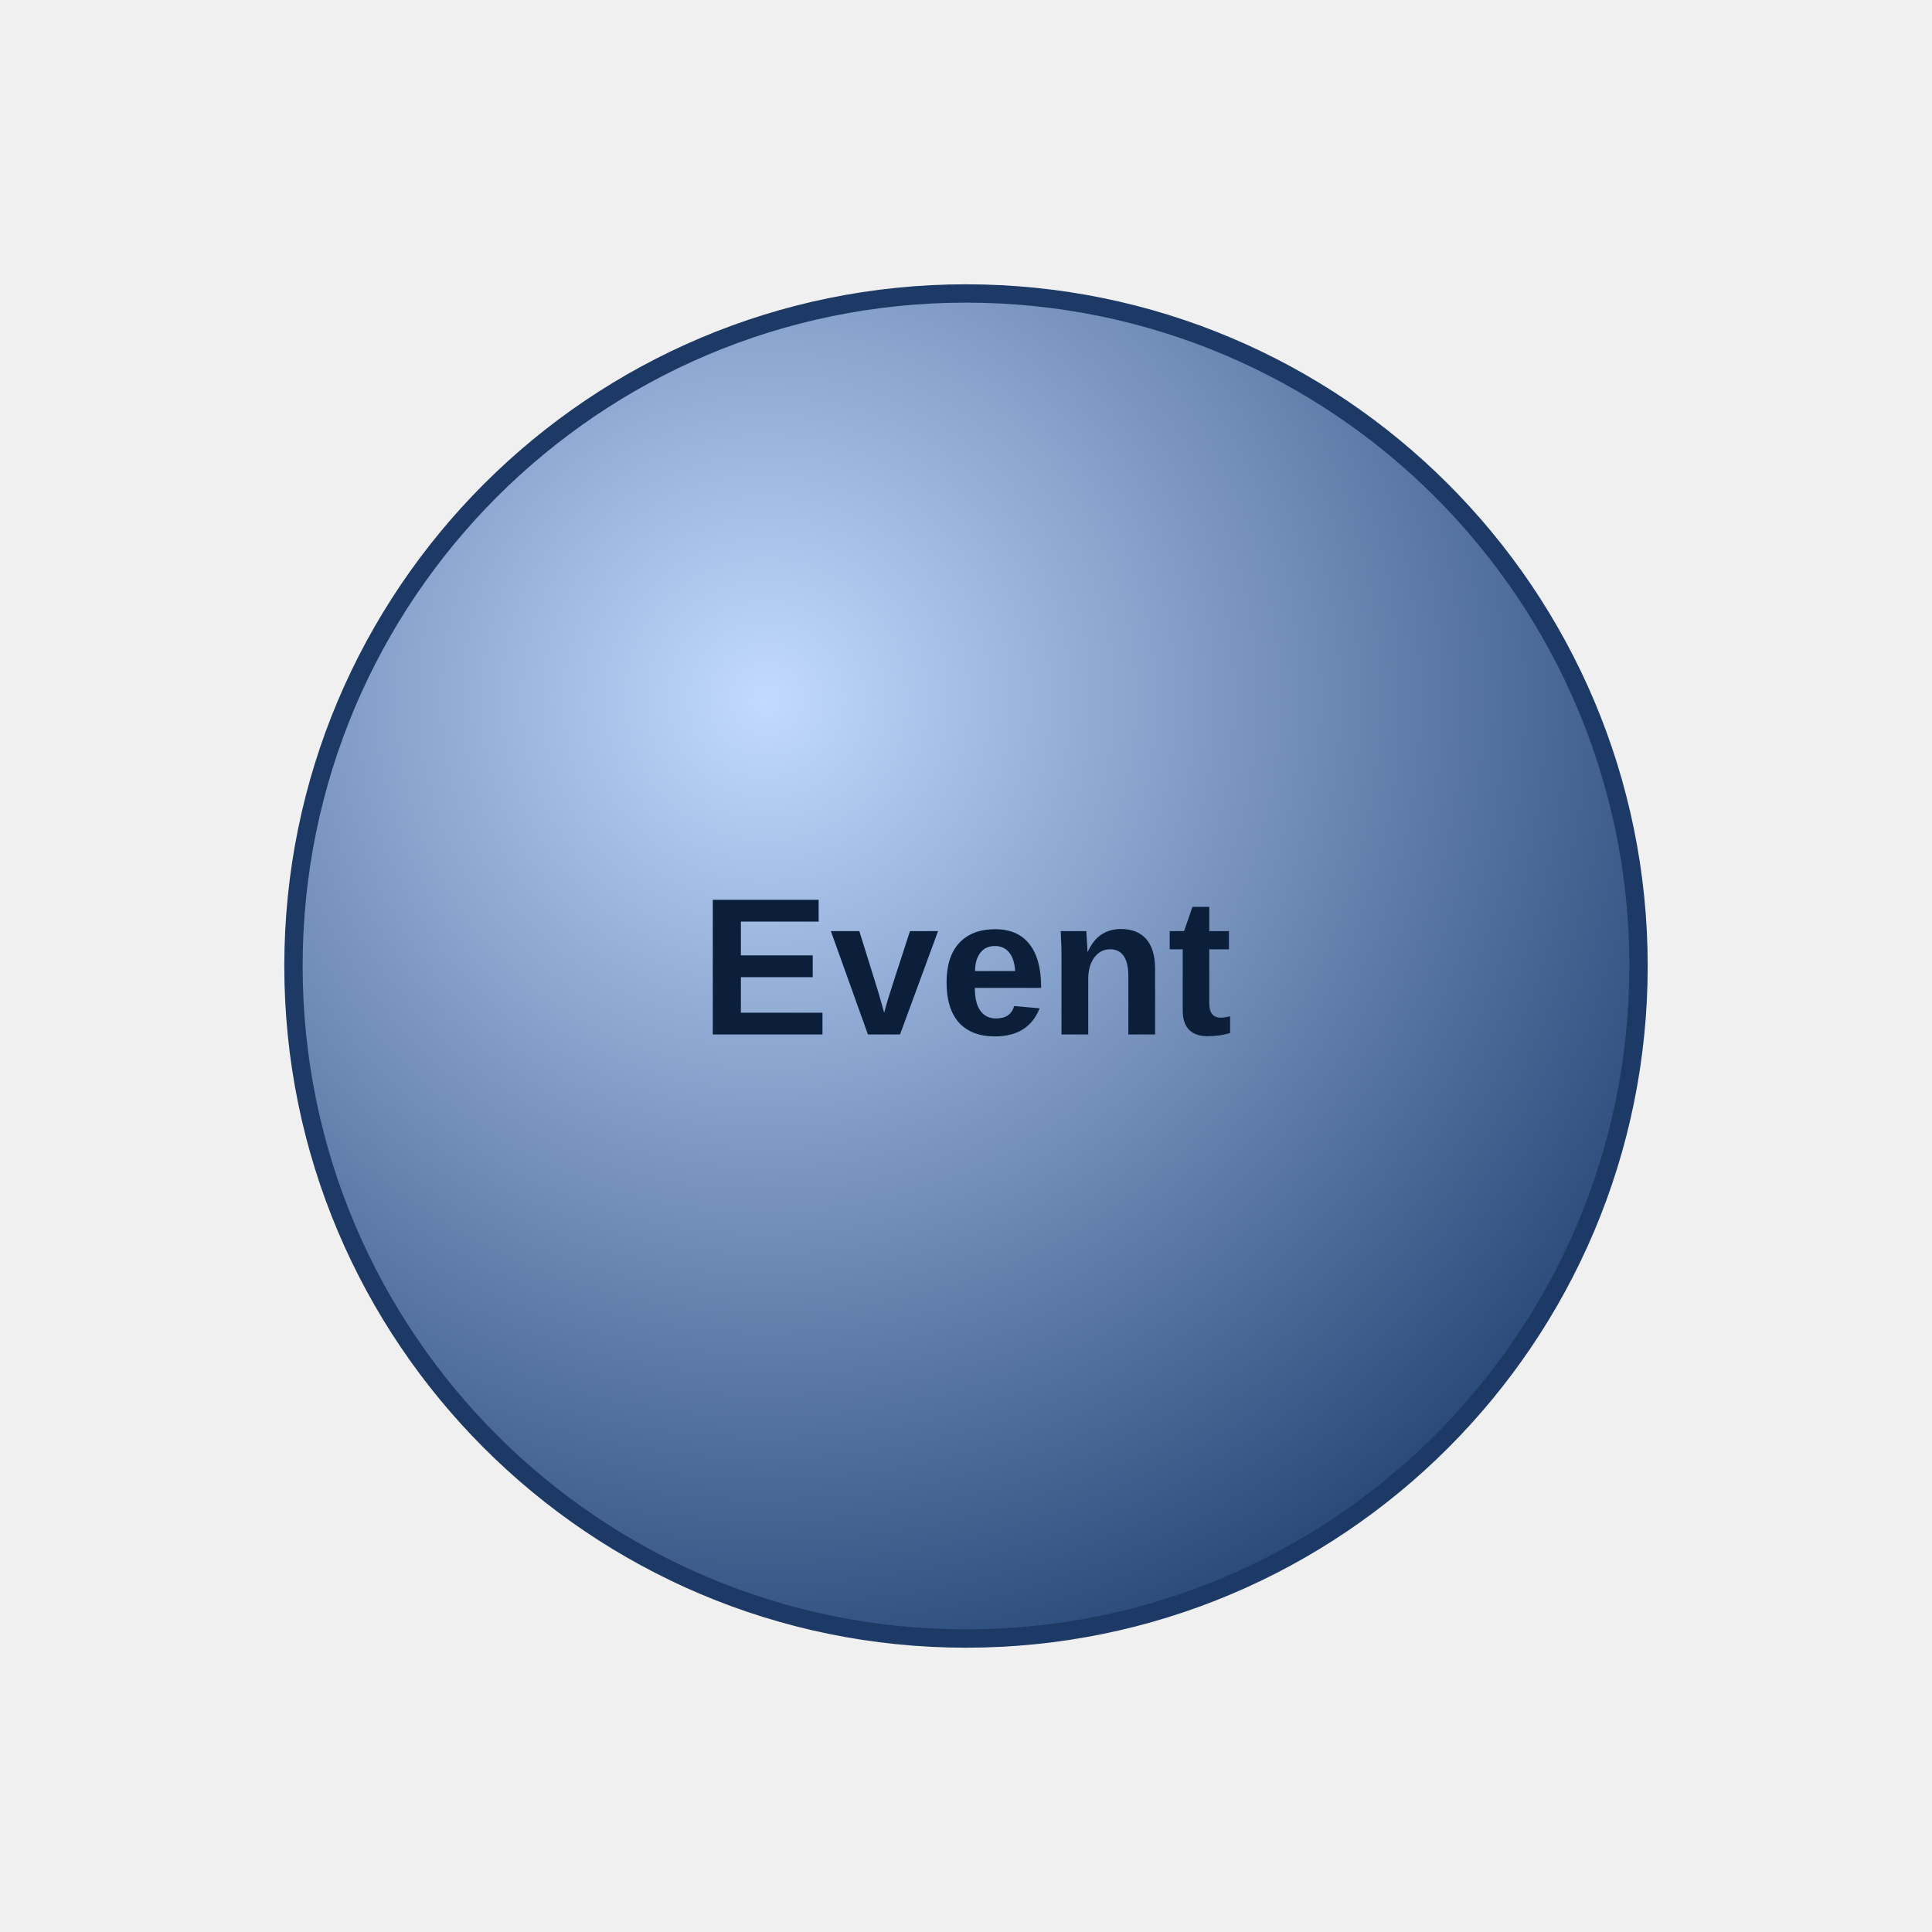
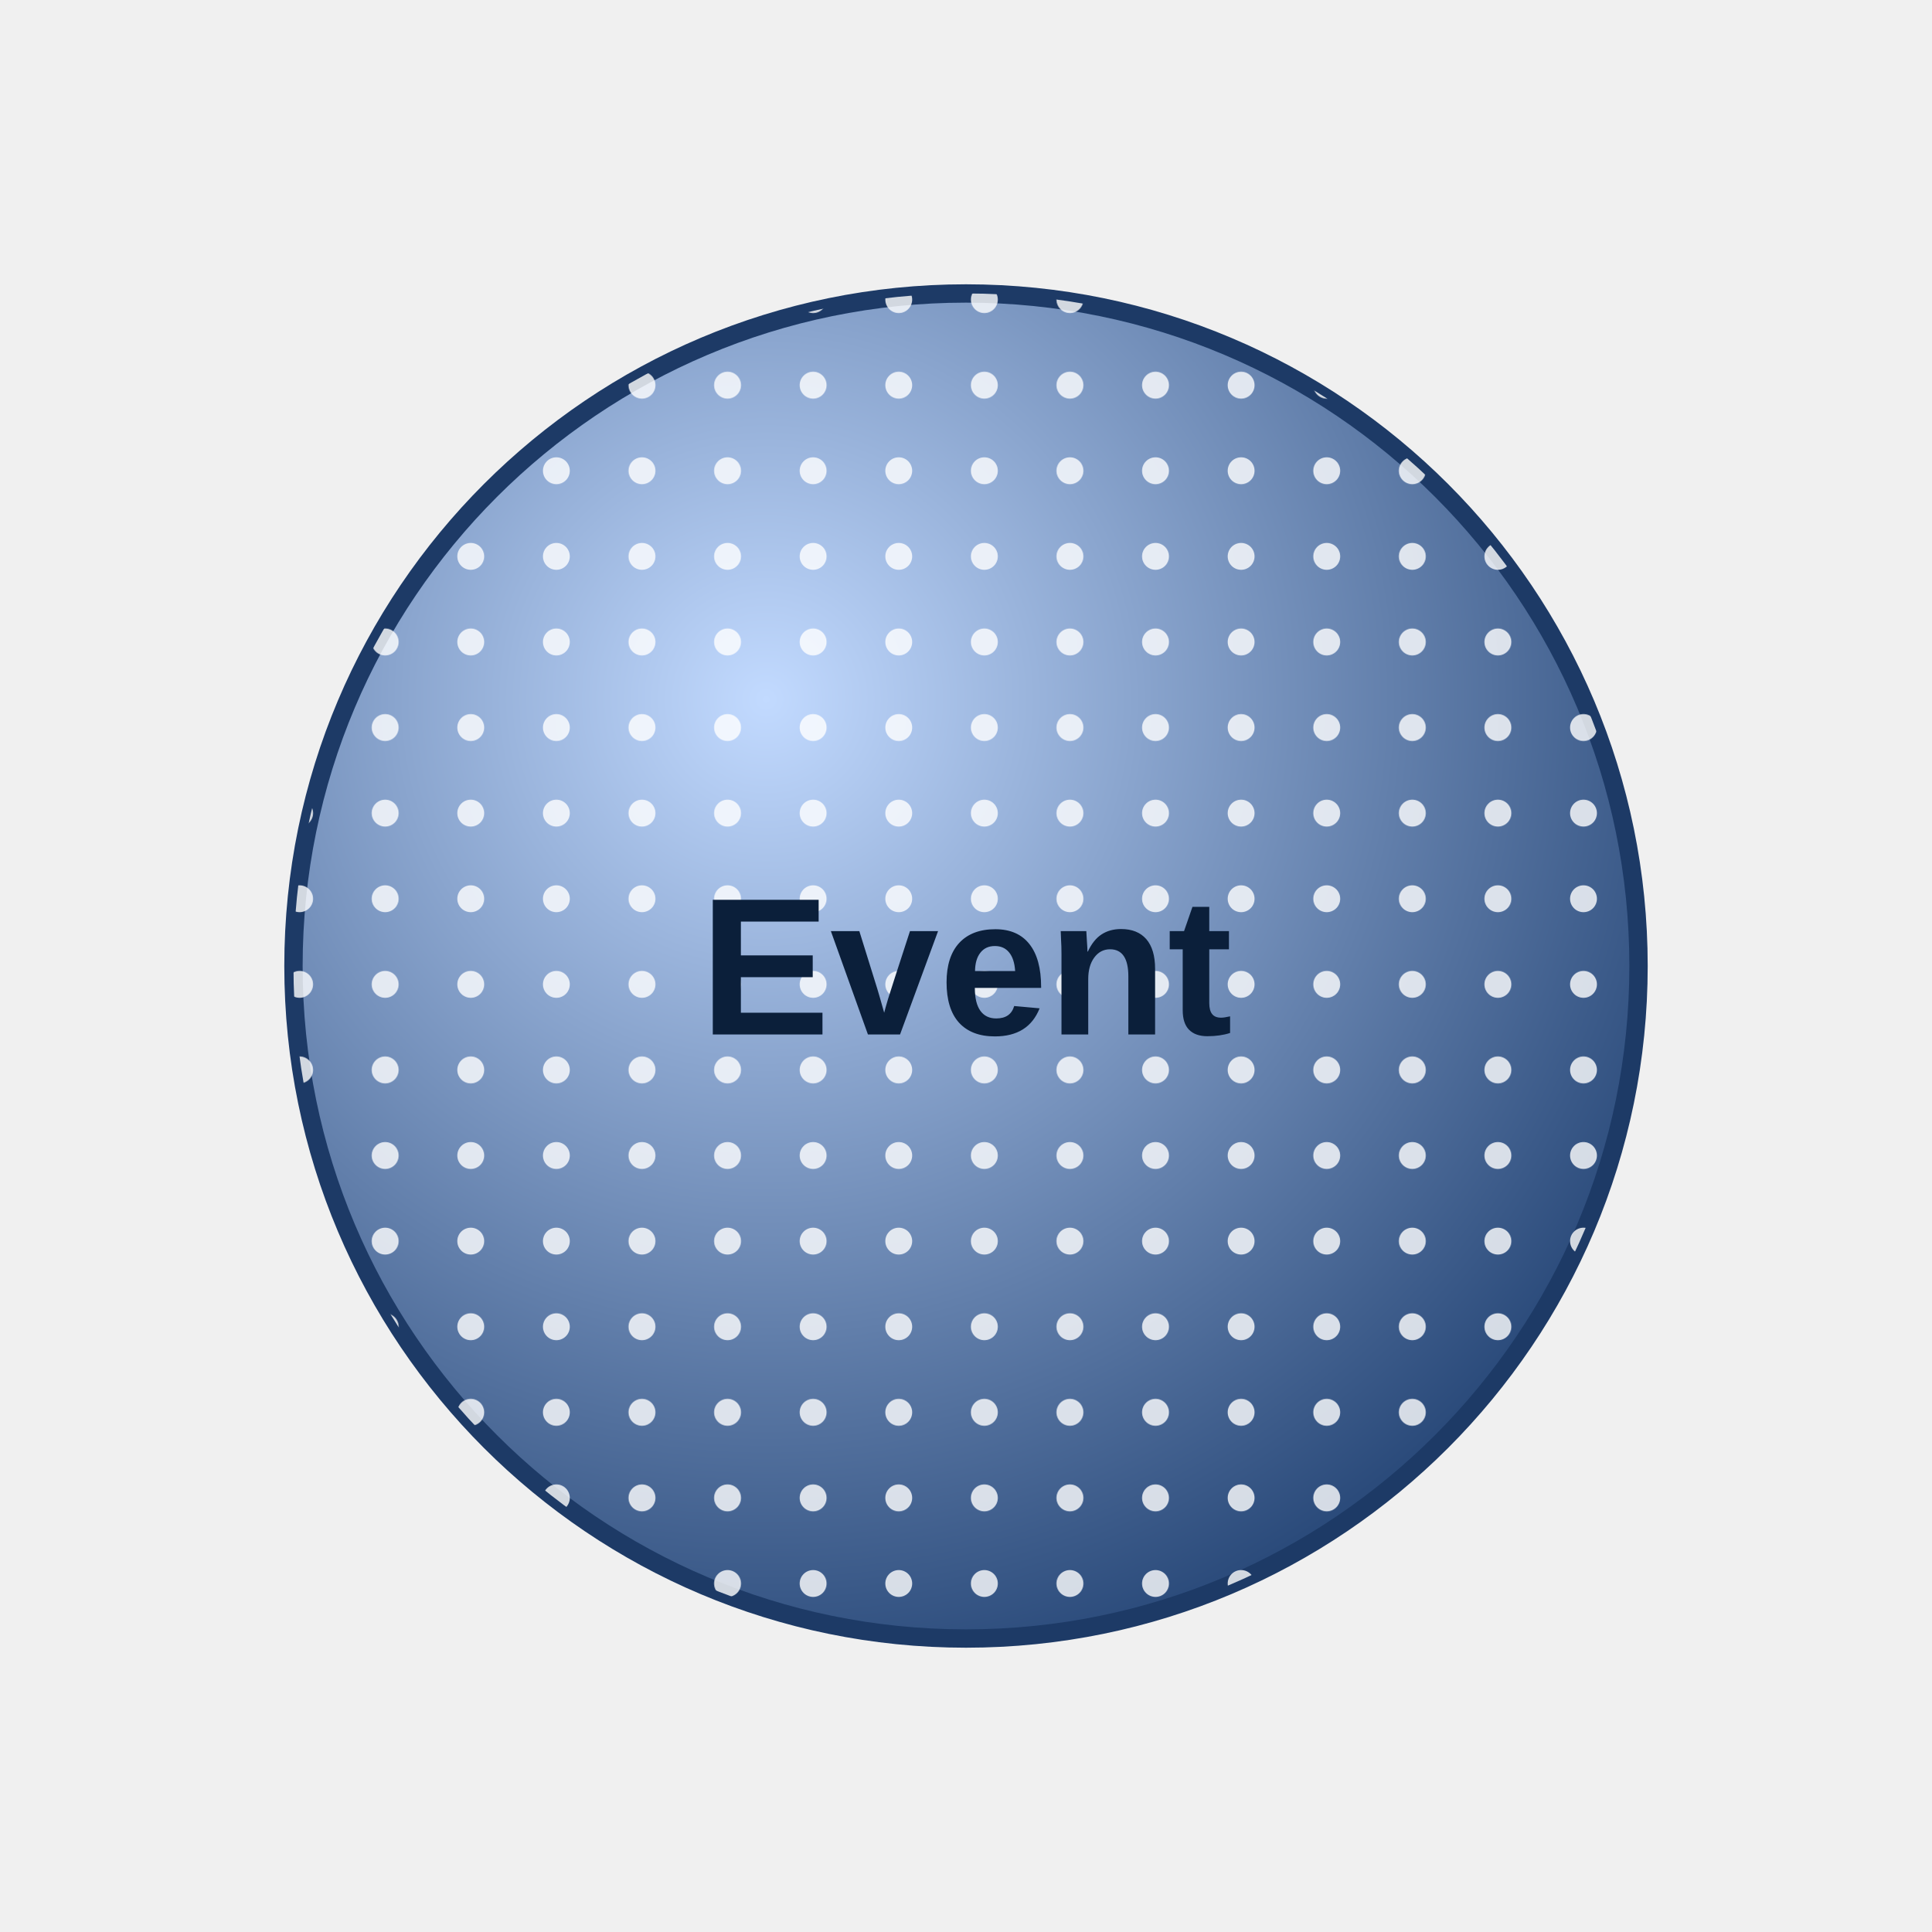
<svg xmlns="http://www.w3.org/2000/svg" viewBox="0 0 158.00 158.00" width="158.00" height="158.00">
  <g data-face="wrap">
    <defs>
      <radialGradient id="sphere-grad" cx="35%" cy="30%" r="75%">
        <stop offset="0%" stop-color="#C2DAFF" />
        <stop offset="100%" stop-color="#2A4A7A" />
      </radialGradient>
    </defs>
    <circle data-face="sphere" cx="79.00" cy="79.00" r="55.00" fill="url(#sphere-grad)" stroke="#1D3A66" stroke-width="1.50" />
+     <defs>
+       <pattern id="sphere-pattern" patternUnits="userSpaceOnUse" width="7.00" height="7.00">
+         <circle cx="3.50" cy="3.50" r="1.1" fill="#FFFFFF" fill-opacity="0.8" />
+       </pattern>
+     </defs>
+     <circle data-face="sphere-pattern" cx="79.00" cy="79.00" r="55.00" fill="url(#sphere-pattern)" stroke="none" />
    <text x="79.00" y="79.00" font-family="Helvetica Neue, Arial, sans-serif" font-size="16.00" font-weight="600" fill="#0B1F3A" text-anchor="middle" dy=".35em">Event</text>
  </g>
</svg>
